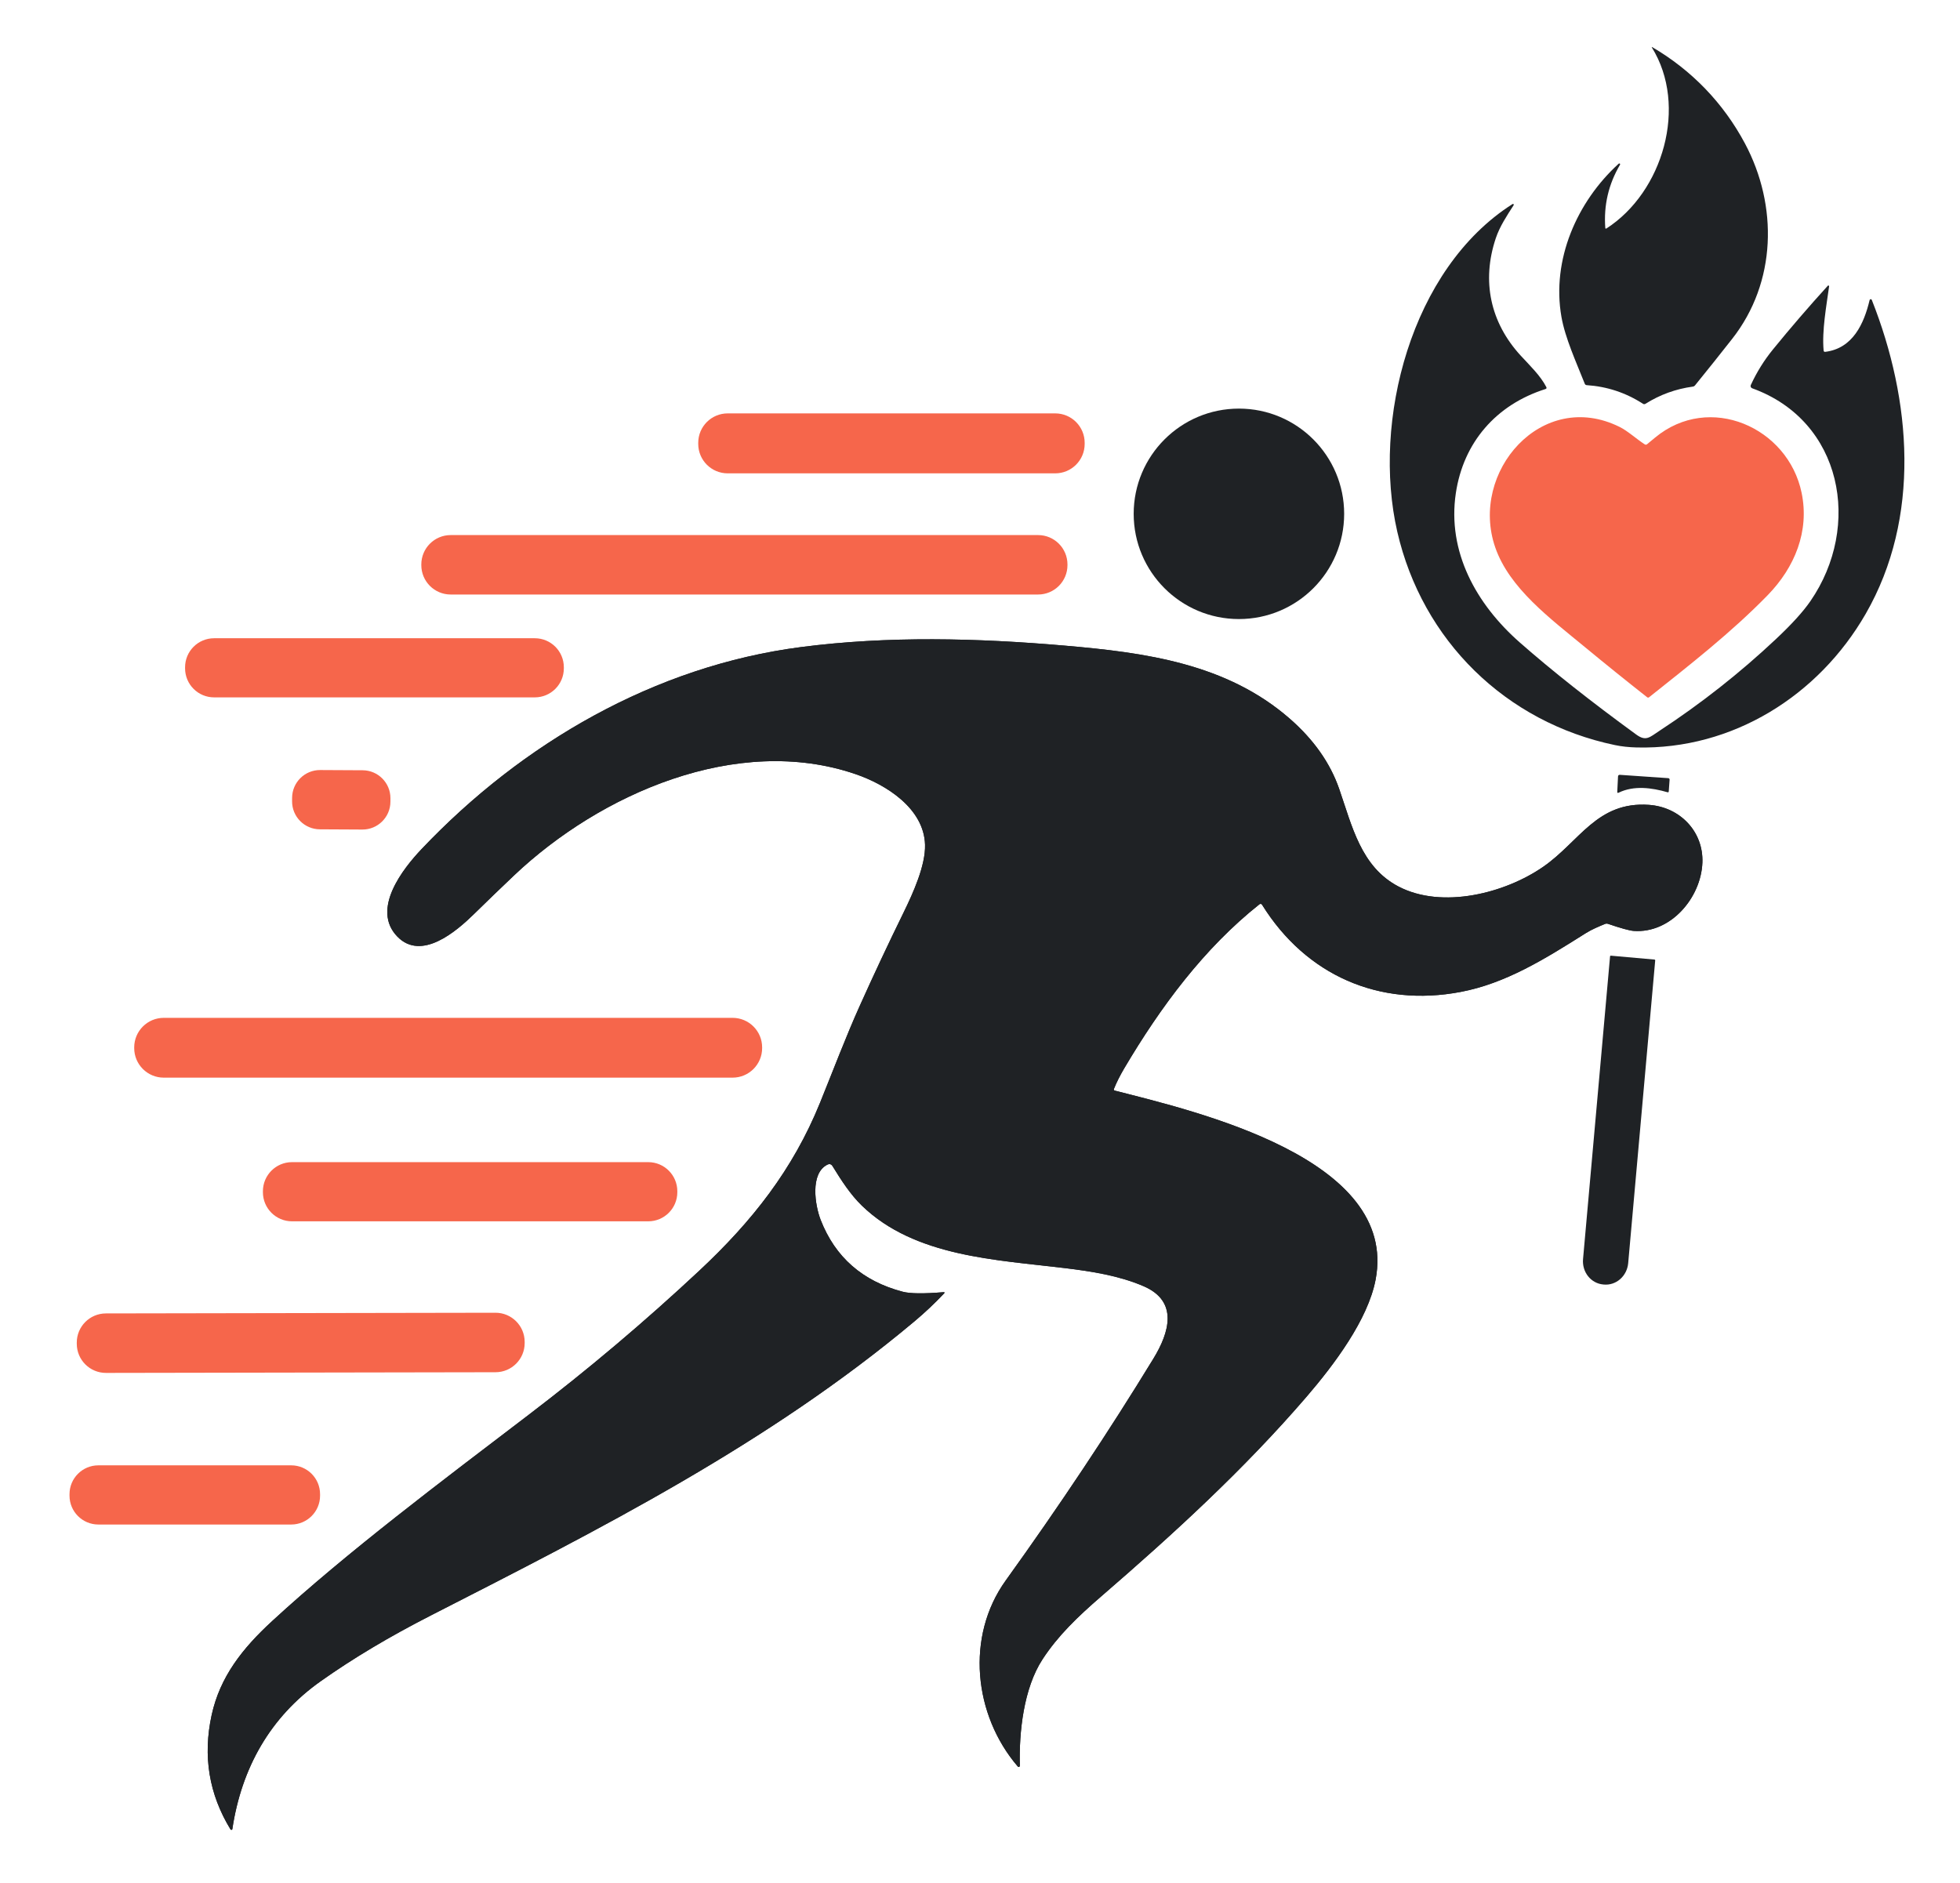
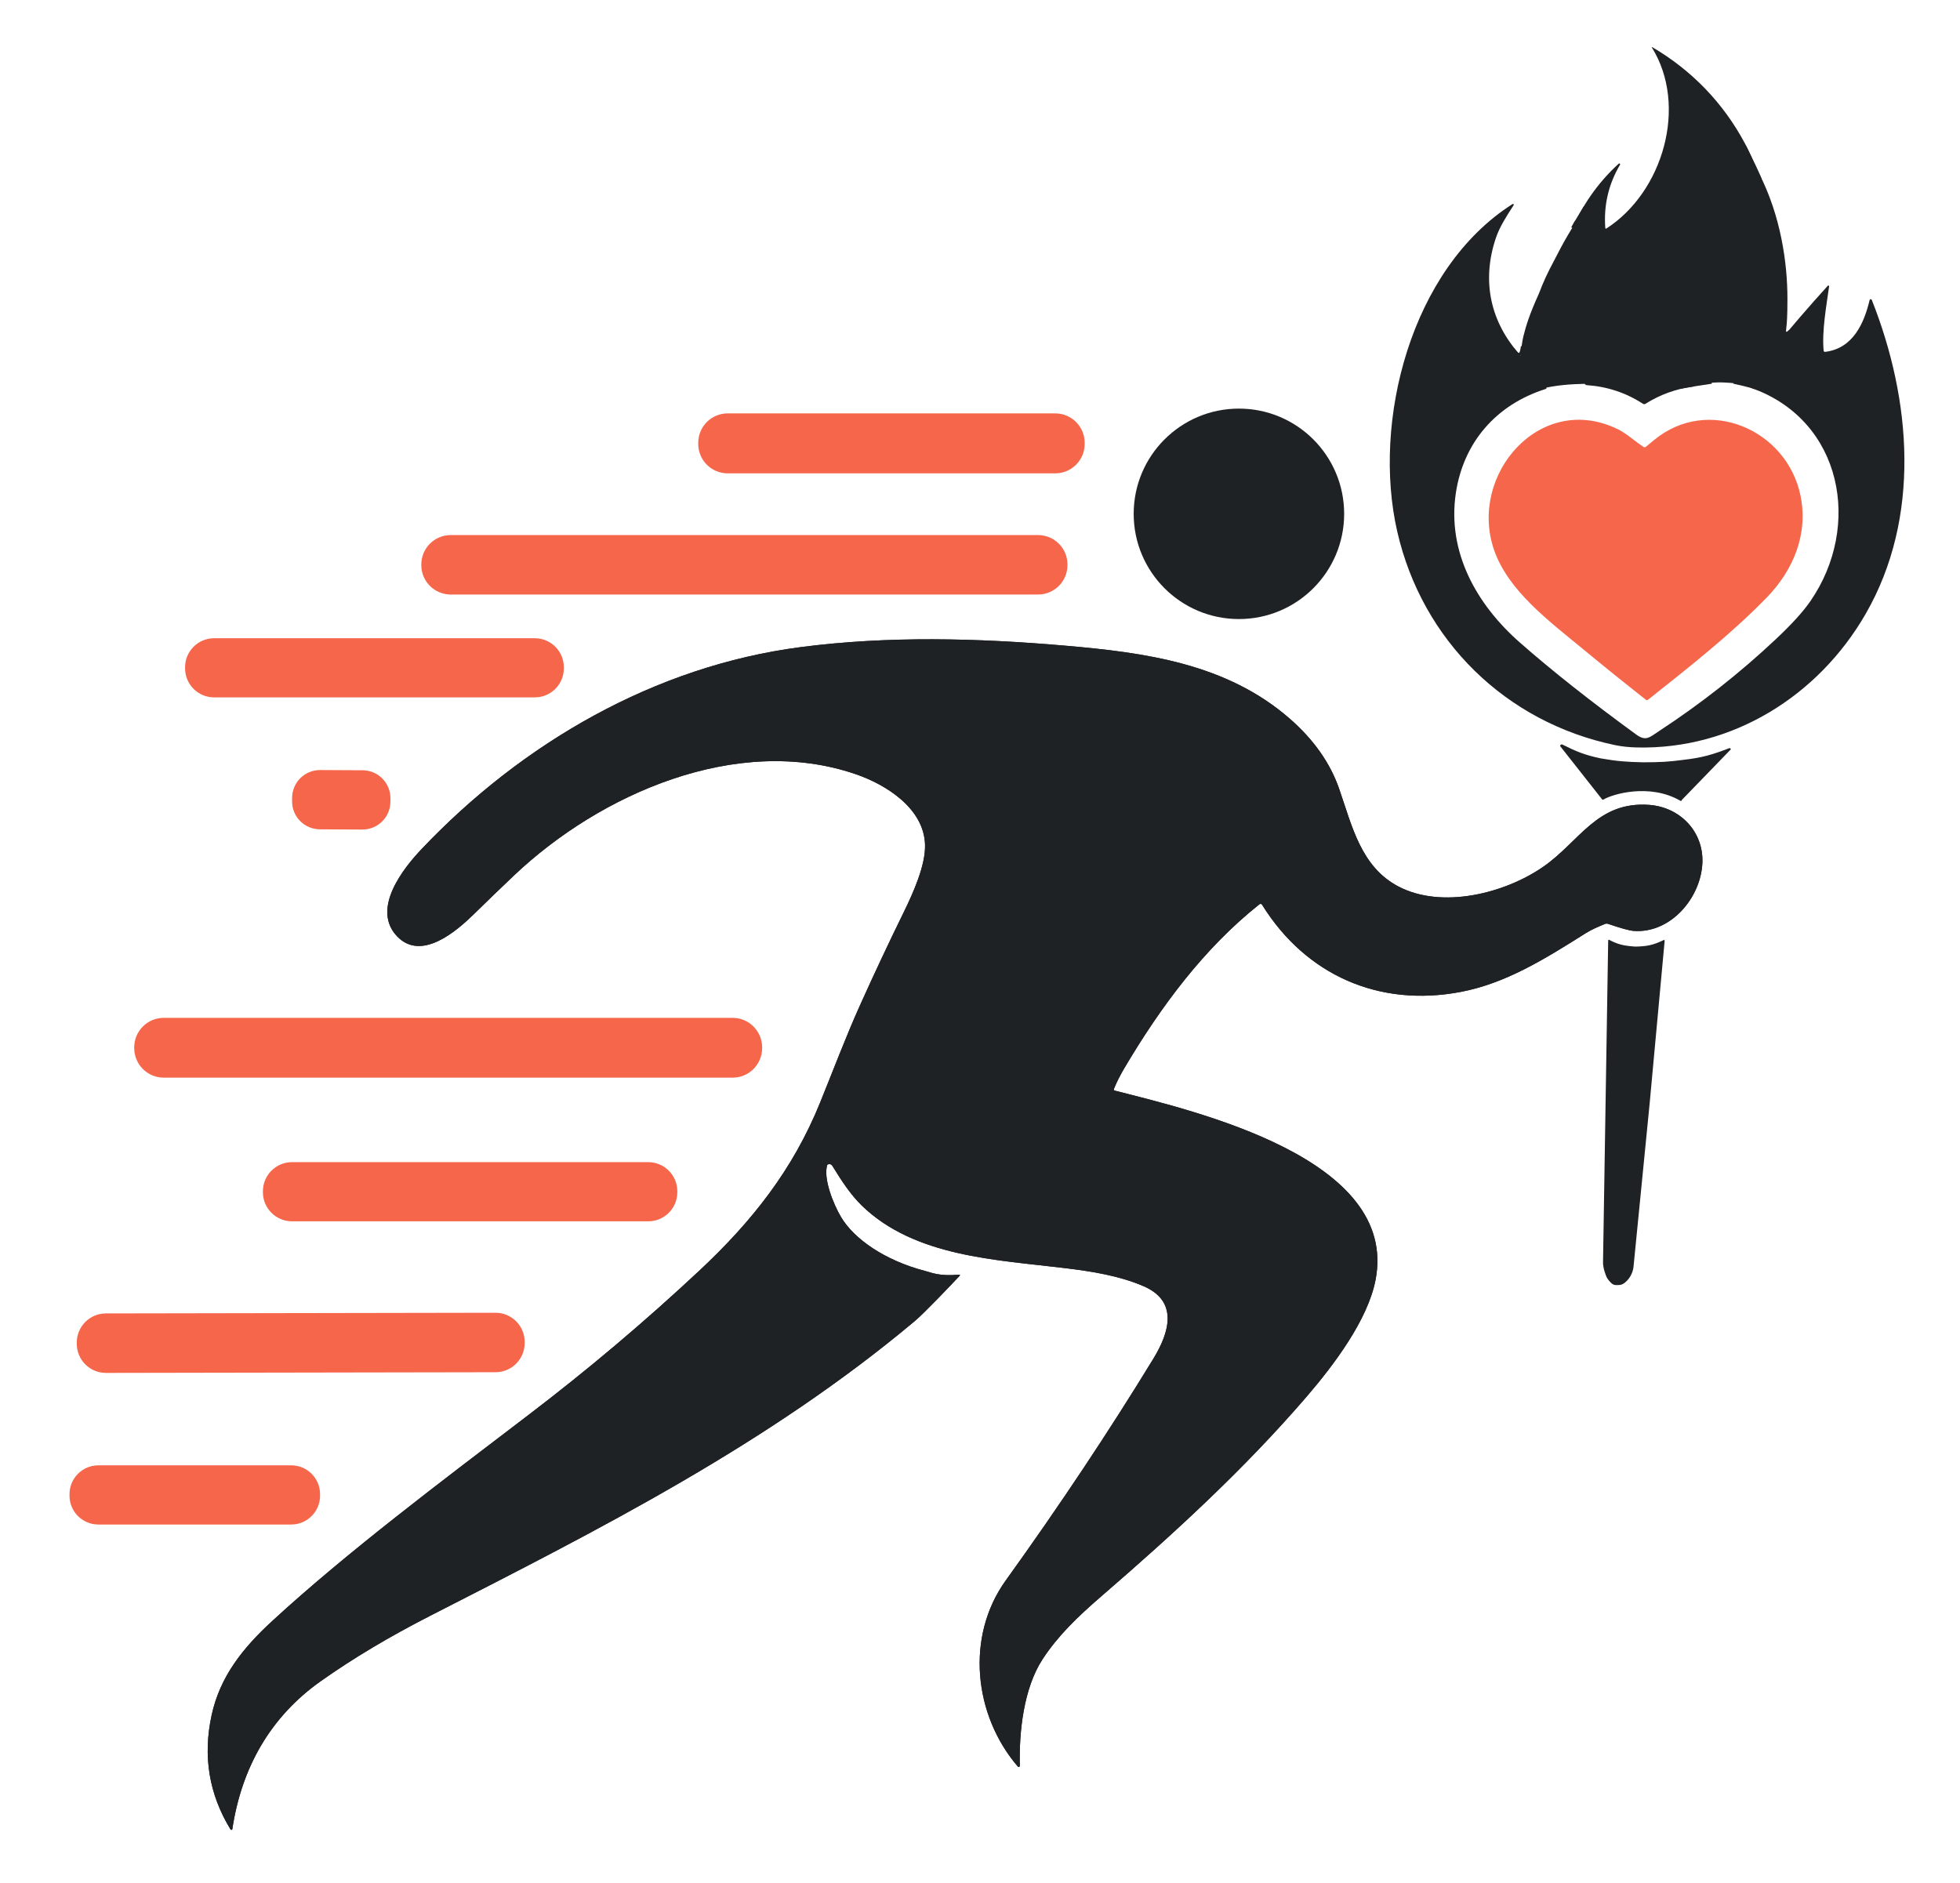
<svg xmlns="http://www.w3.org/2000/svg" width="761" height="731" viewBox="0 0 761 731" fill="none">
-   <path d="M641.47 18.28C656.83 27.26 669.13 40.01 677.51 55.72C690.37 79.85 689.8 109.61 672.54 131.58C667.793 137.627 662.99 143.643 658.13 149.63C657.903 149.91 657.617 150.073 657.27 150.12C650.643 151.027 644.52 153.247 638.9 156.78C638.56 156.993 638.223 156.993 637.89 156.78C631.257 152.487 623.97 150.077 616.03 149.55C615.876 149.537 615.728 149.482 615.603 149.391C615.478 149.299 615.38 149.174 615.32 149.03C611.96 140.57 607.69 131.24 606.25 123.03C602.37 100.88 612.25 78.34 628.49 63.55C628.548 63.495 628.624 63.462 628.704 63.459C628.784 63.455 628.862 63.481 628.925 63.531C628.987 63.581 629.029 63.653 629.043 63.731C629.057 63.81 629.042 63.892 629 63.96C624.527 71.533 622.62 79.727 623.28 88.54C623.282 88.585 623.297 88.629 623.322 88.666C623.347 88.704 623.382 88.735 623.424 88.755C623.465 88.775 623.511 88.784 623.558 88.782C623.605 88.779 623.65 88.765 623.69 88.74C645.68 74.6 655.48 41.09 641.34 18.4C641.329 18.382 641.324 18.361 641.327 18.34C641.33 18.32 641.34 18.3 641.355 18.286C641.371 18.272 641.391 18.263 641.412 18.262C641.433 18.261 641.453 18.267 641.47 18.28Z" fill="#1F2225" />
-   <path d="M708.69 136.62C719.44 135.28 723.73 125.62 725.91 116.51C725.931 116.418 725.981 116.335 726.052 116.274C726.124 116.212 726.214 116.175 726.308 116.168C726.402 116.162 726.496 116.185 726.575 116.236C726.655 116.287 726.716 116.362 726.75 116.45C742.18 155.35 745.88 200.99 724.38 238.36C706.09 270.14 672.72 291.13 635.49 290.24C632.437 290.167 629.62 289.86 627.04 289.32C584.59 280.47 552.23 248.7 542.52 206.49C532.67 163.65 547.74 104.35 587.27 79.23C587.329 79.19 587.4 79.173 587.47 79.18C587.541 79.188 587.606 79.22 587.656 79.271C587.707 79.323 587.738 79.39 587.746 79.463C587.754 79.535 587.738 79.608 587.7 79.67C585.08 83.71 582.28 87.98 580.78 92.45C575.17 109.14 578.63 125.24 590.47 138.12C593.96 141.91 598.13 145.9 600.37 150.28C600.57 150.673 600.46 150.937 600.04 151.07C580.86 157.15 568.18 171.83 565.25 191.49C561.85 214.28 573.18 234.6 590.05 249.44C602.497 260.387 617.577 272.313 635.29 285.22C639.1 288 640.5 286.27 644.27 283.8C660.41 273.227 675.493 261.35 689.52 248.17C695.64 242.423 700.11 237.5 702.93 233.4C722.99 204.29 715.35 163.4 680.31 150.77C680.188 150.726 680.076 150.658 679.982 150.569C679.888 150.48 679.814 150.372 679.764 150.252C679.714 150.133 679.69 150.004 679.693 149.874C679.695 149.745 679.725 149.617 679.78 149.5C682.087 144.487 684.957 139.877 688.39 135.67C695.15 127.37 702.247 119.13 709.68 110.95C709.722 110.906 709.776 110.875 709.836 110.864C709.896 110.852 709.958 110.859 710.013 110.885C710.068 110.91 710.114 110.952 710.144 111.005C710.174 111.058 710.187 111.119 710.18 111.18C709.13 118.83 707.35 128.41 708.05 136.11C708.09 136.497 708.303 136.667 708.69 136.62Z" fill="#1F2225" />
  <path d="M481.03 240.38C503.596 240.38 521.89 222.086 521.89 199.52C521.89 176.954 503.596 158.66 481.03 158.66C458.464 158.66 440.17 176.954 440.17 199.52C440.17 222.086 458.464 240.38 481.03 240.38Z" fill="#1F2225" />
  <path d="M409.71 160.52H282.53C276.217 160.52 271.1 165.637 271.1 171.95V172.37C271.1 178.683 276.217 183.8 282.53 183.8H409.71C416.023 183.8 421.14 178.683 421.14 172.37V171.95C421.14 165.637 416.023 160.52 409.71 160.52Z" fill="#F6664B" />
-   <path d="M639.5 172.49C640.54 171.63 641.583 170.767 642.63 169.9C663.69 152.46 694.23 165.85 699.51 191.38C702.58 206.25 696.89 220.27 686.33 231.11C672.25 245.57 656.07 258.17 640.3 270.73C640.033 270.943 639.77 270.943 639.51 270.73C631.377 264.33 623.31 257.827 615.31 251.22C601.89 240.14 586.03 228.42 580.54 212.53C570.45 183.29 598.65 150.76 628.87 165.79C632 167.35 635.34 170.43 638.59 172.54C638.903 172.74 639.207 172.723 639.5 172.49Z" fill="#F6664B" />
-   <path d="M403.05 207.77H174.99C168.688 207.77 163.58 212.878 163.58 219.18V219.44C163.58 225.742 168.688 230.85 174.99 230.85H403.05C409.352 230.85 414.46 225.742 414.46 219.44V219.18C414.46 212.878 409.352 207.77 403.05 207.77Z" fill="#F6664B" />
+   <path d="M639.046 173.494C640.086 172.634 641.129 171.77 642.176 170.904C663.236 153.464 693.776 166.854 699.056 192.384C702.126 207.254 696.436 221.274 685.876 232.114C671.796 246.574 655.616 259.174 639.846 271.734C639.579 271.947 639.316 271.947 639.056 271.734C630.923 265.334 622.856 258.83 614.856 252.224C601.436 241.144 585.576 229.424 580.086 213.534C569.996 184.294 598.196 151.764 628.416 166.794C631.546 168.354 634.886 171.434 638.136 173.544C638.449 173.744 638.753 173.727 639.046 173.494Z" fill="#F6664B" />
+   <path d="M403.05 207.77H174.99C168.689 207.77 163.58 212.878 163.58 219.18V219.44C163.58 225.742 168.689 230.85 174.99 230.85H403.05C409.352 230.85 414.46 225.742 414.46 219.44V219.18C414.46 212.878 409.352 207.77 403.05 207.77Z" fill="#F6664B" />
  <path d="M207.65 247.83H83.13C76.906 247.83 71.86 252.876 71.86 259.1V259.52C71.86 265.744 76.906 270.79 83.13 270.79H207.65C213.874 270.79 218.92 265.744 218.92 259.52V259.1C218.92 252.876 213.874 247.83 207.65 247.83Z" fill="#F6664B" />
-   <path d="M507.31 542.33C482.99 570.6 455.62 595.64 427.64 619.81C418.24 627.93 410.72 635.21 404.79 644.29C397.44 655.55 395.61 672.57 395.97 685.65C395.974 685.742 395.95 685.834 395.899 685.912C395.849 685.989 395.775 686.049 395.688 686.082C395.602 686.115 395.507 686.12 395.418 686.097C395.328 686.073 395.249 686.022 395.19 685.95C378.04 665.98 374.85 635.46 390.48 613.71C411.407 584.603 430.523 555.883 447.83 527.55C454.02 517.42 457.64 505.29 443.99 499.42C434.49 495.33 423.88 493.68 413.67 492.43C386.94 489.16 355.2 488.08 334.64 468.15C330.2 463.86 326.59 458.25 323.26 452.83C322.76 452.017 322.08 451.823 321.22 452.25C314.43 455.65 316.45 468.09 318.64 473.7C324.293 488.187 334.913 497.48 350.5 501.58C353.36 502.333 358.61 502.393 366.25 501.76C366.797 501.713 366.883 501.89 366.51 502.29C362.897 506.11 359.083 509.703 355.07 513.07C298.03 560.86 232.97 593.71 167.17 627.34C151.21 635.493 137.003 643.977 124.55 652.79C104.85 666.72 93.77 686.56 90.21 710.23C90.198 710.307 90.163 710.379 90.109 710.435C90.055 710.491 89.985 710.529 89.909 710.545C89.833 710.56 89.753 710.551 89.682 710.52C89.611 710.489 89.551 710.437 89.51 710.37C81.137 696.683 78.693 681.87 82.18 665.93C85.44 651.08 94.12 640.08 105.69 629.44C134.64 602.79 171.5 575.12 205.46 549.22C228.393 531.733 250.393 513.147 271.46 493.46C292 474.27 307.83 454.21 318.37 428.25C323.47 415.68 328.46 402.47 333.78 390.64C339.233 378.5 344.89 366.453 350.75 354.5C354.59 346.67 359.4 335.97 359.16 327.99C358.75 314.01 344.3 304.74 332.17 300.59C286.13 284.83 233 308.29 199.62 339.9C194.38 344.867 189.177 349.883 184.01 354.95C177.28 361.55 163.63 373.37 154.25 363.65C144.02 353.05 156.47 337.29 163.7 329.68C202.77 288.51 254.25 258.61 311 251.26C344.83 246.87 379.53 247.77 413.43 250.7C444.61 253.39 476.16 257.61 500.72 279.02C510.047 287.153 516.457 296.247 519.95 306.3C524.97 320.76 528.4 336.59 542.96 344.22C559.93 353.11 584.34 346.87 599.21 336.55C613.34 326.74 620.07 311.11 640.24 312.53C652.29 313.38 661.45 322.89 660.98 334.97C660.46 348.56 648.69 362.56 634.26 361.47C632.627 361.343 629.29 360.42 624.25 358.7C623.92 358.59 623.566 358.601 623.25 358.73C620.74 359.78 618.1 360.85 615.74 362.33C599.35 372.69 584.48 381.85 567.2 385.15C535.52 391.2 507.08 378.74 490 351.29C489.952 351.21 489.887 351.142 489.809 351.089C489.732 351.037 489.644 351.001 489.552 350.985C489.459 350.969 489.364 350.973 489.272 350.996C489.18 351.019 489.095 351.062 489.02 351.12C467.47 368.2 450.58 391.02 436.53 414.79C434.837 417.657 433.497 420.327 432.51 422.8C432.363 423.167 432.483 423.397 432.87 423.49C464.17 431.52 543.15 449.72 534.09 496.93C531.11 512.5 517.92 529.99 507.31 542.33Z" fill="#1F2225" />
-   <path d="M507.31 542.33C482.99 570.6 455.62 595.64 427.64 619.81C418.24 627.93 410.72 635.21 404.79 644.29C397.44 655.55 395.61 672.57 395.97 685.65C395.974 685.742 395.95 685.834 395.899 685.912C395.849 685.989 395.775 686.049 395.688 686.082C395.602 686.115 395.507 686.12 395.418 686.097C395.328 686.073 395.249 686.022 395.19 685.95C378.04 665.98 374.85 635.46 390.48 613.71C411.407 584.603 430.523 555.883 447.83 527.55C454.02 517.42 457.64 505.29 443.99 499.42C434.49 495.33 423.88 493.68 413.67 492.43C386.94 489.16 355.2 488.08 334.64 468.15C330.2 463.86 326.59 458.25 323.26 452.83C322.76 452.017 322.08 451.823 321.22 452.25C314.43 455.65 316.45 468.09 318.64 473.7C324.293 488.187 334.913 497.48 350.5 501.58C353.36 502.333 358.61 502.393 366.25 501.76C366.797 501.713 366.883 501.89 366.51 502.29C362.897 506.11 359.083 509.703 355.07 513.07C298.03 560.86 232.97 593.71 167.17 627.34C151.21 635.493 137.003 643.977 124.55 652.79C104.85 666.72 93.77 686.56 90.21 710.23C90.198 710.307 90.163 710.379 90.109 710.435C90.055 710.491 89.985 710.529 89.909 710.545C89.833 710.56 89.753 710.551 89.682 710.52C89.611 710.489 89.551 710.437 89.51 710.37C81.137 696.683 78.693 681.87 82.18 665.93C85.44 651.08 94.12 640.08 105.69 629.44C134.64 602.79 171.5 575.12 205.46 549.22C228.393 531.733 250.393 513.147 271.46 493.46C292 474.27 307.83 454.21 318.37 428.25C323.47 415.68 328.46 402.47 333.78 390.64C339.233 378.5 344.89 366.453 350.75 354.5C354.59 346.67 359.4 335.97 359.16 327.99C358.75 314.01 344.3 304.74 332.17 300.59C286.13 284.83 233 308.29 199.62 339.9C194.38 344.867 189.177 349.883 184.01 354.95C177.28 361.55 163.63 373.37 154.25 363.65C144.02 353.05 156.47 337.29 163.7 329.68C202.77 288.51 254.25 258.61 311 251.26C344.83 246.87 379.53 247.77 413.43 250.7C444.61 253.39 476.16 257.61 500.72 279.02C510.047 287.153 516.457 296.247 519.95 306.3C524.97 320.76 528.4 336.59 542.96 344.22C559.93 353.11 584.34 346.87 599.21 336.55C613.34 326.74 620.07 311.11 640.24 312.53C652.29 313.38 661.45 322.89 660.98 334.97C660.46 348.56 648.69 362.56 634.26 361.47C632.627 361.343 629.29 360.42 624.25 358.7C623.92 358.59 623.566 358.601 623.25 358.73C620.74 359.78 618.1 360.85 615.74 362.33C599.35 372.69 584.48 381.85 567.2 385.15C535.52 391.2 507.08 378.74 490 351.29C489.952 351.21 489.887 351.142 489.809 351.089C489.732 351.037 489.644 351.001 489.552 350.985C489.459 350.969 489.364 350.973 489.272 350.996C489.18 351.019 489.095 351.062 489.02 351.12C467.47 368.2 450.58 391.02 436.53 414.79C434.837 417.657 433.497 420.327 432.51 422.8C432.363 423.167 432.483 423.397 432.87 423.49C464.17 431.52 543.15 449.72 534.09 496.93C531.11 512.5 517.92 529.99 507.31 542.33Z" fill="#1F2225" />
+   <path d="M507.31 542.33C482.99 570.6 455.62 595.64 427.64 619.81C418.24 627.93 410.72 635.21 404.79 644.29C397.44 655.55 395.61 672.57 395.97 685.65C395.975 685.742 395.95 685.834 395.899 685.912C395.849 685.989 395.775 686.049 395.689 686.082C395.602 686.115 395.507 686.12 395.418 686.097C395.328 686.073 395.249 686.022 395.19 685.95C378.04 665.98 374.85 635.46 390.48 613.71C411.407 584.603 430.523 555.883 447.83 527.55C454.02 517.42 457.64 505.29 443.99 499.42C434.49 495.33 423.88 493.68 413.67 492.43C386.94 489.16 355.2 488.08 334.64 468.15C330.2 463.86 326.59 458.25 323.26 452.83C322.76 452.017 322.08 451.823 321.22 452.25C319.5 457.5 323.559 467.5 326.5 472.5C331.5 481 343.413 489.36 359 493.46C361.86 494.213 364.6 495.603 372.24 494.97C372.787 494.923 372.873 495.1 372.5 495.5C368.887 499.32 359.083 509.703 355.07 513.07C298.03 560.86 232.97 593.71 167.17 627.34C151.21 635.493 137.003 643.977 124.55 652.79C104.85 666.72 93.77 686.56 90.21 710.23C90.198 710.307 90.163 710.379 90.109 710.435C90.055 710.491 89.986 710.529 89.909 710.545C89.833 710.56 89.753 710.551 89.682 710.52C89.611 710.489 89.551 710.437 89.51 710.37C81.137 696.683 78.694 681.87 82.18 665.93C85.44 651.08 94.12 640.08 105.69 629.44C134.64 602.79 171.5 575.12 205.46 549.22C228.393 531.733 250.393 513.147 271.46 493.46C292 474.27 307.83 454.21 318.37 428.25C323.47 415.68 328.46 402.47 333.78 390.64C339.233 378.5 344.89 366.453 350.75 354.5C354.59 346.67 359.4 335.97 359.16 327.99C358.75 314.01 344.3 304.74 332.17 300.59C286.13 284.83 233 308.29 199.62 339.9C194.38 344.867 189.177 349.883 184.01 354.95C177.28 361.55 163.63 373.37 154.25 363.65C144.02 353.05 156.47 337.29 163.7 329.68C202.77 288.51 254.25 258.61 311 251.26C344.83 246.87 379.53 247.77 413.43 250.7C444.61 253.39 476.16 257.61 500.72 279.02C510.047 287.153 516.457 296.247 519.95 306.3C524.97 320.76 528.4 336.59 542.96 344.22C559.93 353.11 584.34 346.87 599.21 336.55C613.34 326.74 620.07 311.11 640.24 312.53C652.29 313.38 661.45 322.89 660.98 334.97C660.46 348.56 648.69 362.56 634.26 361.47C632.627 361.343 629.29 360.42 624.25 358.7C623.921 358.59 623.566 358.601 623.25 358.73C620.74 359.78 618.1 360.85 615.74 362.33C599.35 372.69 584.48 381.85 567.2 385.15C535.52 391.2 507.08 378.74 490 351.29C489.952 351.21 489.887 351.142 489.809 351.089C489.732 351.037 489.644 351.001 489.552 350.985C489.459 350.969 489.364 350.973 489.272 350.996C489.181 351.019 489.095 351.062 489.02 351.12C467.47 368.2 450.58 391.02 436.53 414.79C434.837 417.657 433.497 420.327 432.51 422.8C432.363 423.167 432.483 423.397 432.87 423.49C464.17 431.52 543.15 449.72 534.09 496.93C531.11 512.5 517.92 529.99 507.31 542.33Z" fill="#1F2225" />
+   <path d="M507.31 542.33C482.99 570.6 455.62 595.64 427.64 619.81C418.24 627.93 410.72 635.21 404.79 644.29C397.44 655.55 395.61 672.57 395.97 685.65C395.975 685.742 395.95 685.834 395.899 685.912C395.849 685.989 395.775 686.049 395.689 686.082C395.602 686.115 395.507 686.12 395.418 686.097C395.328 686.073 395.249 686.022 395.19 685.95C378.04 665.98 374.85 635.46 390.48 613.71C411.407 584.603 430.523 555.883 447.83 527.55C454.02 517.42 457.64 505.29 443.99 499.42C434.49 495.33 423.88 493.68 413.67 492.43C386.94 489.16 355.2 488.08 334.64 468.15C330.2 463.86 326.59 458.25 323.26 452.83C322.76 452.017 322.08 451.823 321.22 452.25C319.5 457.5 323.559 467.5 326.5 472.5C331.5 481 343.413 489.36 359 493.46C361.86 494.213 364.6 495.603 372.24 494.97C372.787 494.923 372.873 495.1 372.5 495.5C368.887 499.32 359.083 509.703 355.07 513.07C298.03 560.86 232.97 593.71 167.17 627.34C151.21 635.493 137.003 643.977 124.55 652.79C104.85 666.72 93.77 686.56 90.21 710.23C90.198 710.307 90.163 710.379 90.109 710.435C90.055 710.491 89.986 710.529 89.909 710.545C89.833 710.56 89.753 710.551 89.682 710.52C89.611 710.489 89.551 710.437 89.51 710.37C81.137 696.683 78.694 681.87 82.18 665.93C85.44 651.08 94.12 640.08 105.69 629.44C134.64 602.79 171.5 575.12 205.46 549.22C228.393 531.733 250.393 513.147 271.46 493.46C292 474.27 307.83 454.21 318.37 428.25C323.47 415.68 328.46 402.47 333.78 390.64C339.233 378.5 344.89 366.453 350.75 354.5C354.59 346.67 359.4 335.97 359.16 327.99C358.75 314.01 344.3 304.74 332.17 300.59C286.13 284.83 233 308.29 199.62 339.9C194.38 344.867 189.177 349.883 184.01 354.95C177.28 361.55 163.63 373.37 154.25 363.65C144.02 353.05 156.47 337.29 163.7 329.68C202.77 288.51 254.25 258.61 311 251.26C344.83 246.87 379.53 247.77 413.43 250.7C444.61 253.39 476.16 257.61 500.72 279.02C510.047 287.153 516.457 296.247 519.95 306.3C524.97 320.76 528.4 336.59 542.96 344.22C559.93 353.11 584.34 346.87 599.21 336.55C613.34 326.74 620.07 311.11 640.24 312.53C652.29 313.38 661.45 322.89 660.98 334.97C660.46 348.56 648.69 362.56 634.26 361.47C632.627 361.343 629.29 360.42 624.25 358.7C623.921 358.59 623.566 358.601 623.25 358.73C620.74 359.78 618.1 360.85 615.74 362.33C599.35 372.69 584.48 381.85 567.2 385.15C535.52 391.2 507.08 378.74 490 351.29C489.952 351.21 489.887 351.142 489.809 351.089C489.732 351.037 489.644 351.001 489.552 350.985C489.459 350.969 489.364 350.973 489.272 350.996C489.181 351.019 489.095 351.062 489.02 351.12C467.47 368.2 450.58 391.02 436.53 414.79C434.837 417.657 433.497 420.327 432.51 422.8C432.363 423.167 432.483 423.397 432.87 423.49C464.17 431.52 543.15 449.72 534.09 496.93C531.11 512.5 517.92 529.99 507.31 542.33Z" fill="#1F2225" />
  <path d="M140.81 299.093L124.31 299.007C118.324 298.976 113.445 303.803 113.414 309.79L113.407 311.13C113.375 317.117 118.203 321.995 124.19 322.027L140.69 322.113C146.676 322.144 151.555 317.317 151.586 311.33L151.593 309.99C151.625 304.003 146.797 299.125 140.81 299.093Z" fill="#F6664B" />
-   <path d="M647.44 307.63C641.28 305.86 634.42 304.92 628.46 307.8C628.08 307.987 627.903 307.867 627.93 307.44L628.22 301.53C628.247 301.057 628.497 300.837 628.97 300.87L647.73 302.16C647.802 302.164 647.873 302.182 647.938 302.213C648.004 302.244 648.062 302.288 648.11 302.342C648.159 302.396 648.196 302.459 648.22 302.527C648.244 302.595 648.254 302.668 648.25 302.74L647.92 307.29C647.9 307.603 647.74 307.717 647.44 307.63Z" fill="#1F2225" />
-   <path d="M642.4 372.6C642.475 372.608 642.544 372.644 642.593 372.702C642.642 372.76 642.666 372.835 642.66 372.91L632.17 490.49C631.954 492.895 630.841 495.119 629.074 496.676C627.308 498.232 625.033 498.992 622.75 498.79L622.45 498.76C621.318 498.66 620.219 498.325 619.214 497.776C618.209 497.228 617.319 496.475 616.593 495.561C615.868 494.647 615.322 493.591 614.987 492.451C614.652 491.312 614.534 490.112 614.64 488.92L625.13 371.35C625.134 371.312 625.145 371.275 625.163 371.241C625.181 371.207 625.206 371.177 625.236 371.153C625.265 371.129 625.3 371.111 625.337 371.1C625.373 371.089 625.412 371.086 625.45 371.09L642.4 372.6Z" fill="#1F2225" />
+   <path d="M652.5 310.977C640.5 304 626 308.363 622.5 310.5C622.12 310.687 622 310.363 622 310.34L605.75 289.717C605.75 289.281 606.027 289.023 606.5 289.057C612.109 291.848 615.337 293.187 621.5 294.477C627.912 295.599 631.529 295.867 638 296C644.477 295.998 647.999 295.811 654 295C660.822 294.217 665 293 671.5 290.477C671.572 290.48 671.643 290.498 671.708 290.53C671.774 290.561 671.832 290.605 671.88 290.659C671.929 290.713 671.966 290.775 671.99 290.844C672.014 290.912 672.004 290.928 672 291L652.98 310.637C652.96 310.95 652.8 311.063 652.5 310.977Z" fill="#1F2225" />
+   <path fill-rule="evenodd" clip-rule="evenodd" d="M646.257 365.067C646.206 365.011 646.135 364.977 646.059 364.973C641.849 367.016 639.382 367.498 634.853 367.56C630.029 367.217 627.996 366.619 624.711 364.901C624.673 364.898 624.635 364.903 624.598 364.916C624.562 364.928 624.529 364.948 624.5 364.973C624.471 364.998 624.448 365.029 624.431 365.064C624.414 365.098 624.405 365.136 624.403 365.174L622.401 489.994C622.346 491.189 622.672 492.766 623.056 493.89C623.107 494.037 623.155 494.184 623.204 494.33C623.526 495.299 623.836 496.234 624.5 497C625.253 497.869 626 499 627.5 499C627.493 499 627.483 499.001 627.476 499.001C627.429 499.001 627.382 499.001 627.334 499.001L627.332 499.001C627.381 499.001 627.429 499.001 627.476 499.001C627.483 499.001 627.493 499 627.5 499C629.148 499.004 629.95 498.989 631.5 497.5C633.198 495.869 634.197 493.57 634.31 491.158L640.5 428.5L646.332 365.271C646.335 365.196 646.308 365.123 646.257 365.067Z" fill="#1F2225" />
  <path d="M284.44 395.23H63.58C57.245 395.23 52.11 400.365 52.11 406.7V406.98C52.11 413.315 57.245 418.45 63.58 418.45H284.44C290.775 418.45 295.91 413.315 295.91 406.98V406.7C295.91 400.365 290.775 395.23 284.44 395.23Z" fill="#F6664B" />
  <path d="M251.68 451.26H113.38C107.139 451.26 102.08 456.319 102.08 462.56V462.94C102.08 469.181 107.139 474.24 113.38 474.24H251.68C257.921 474.24 262.98 469.181 262.98 462.94V462.56C262.98 456.319 257.921 451.26 251.68 451.26Z" fill="#F6664B" />
  <path d="M192.37 509.738L41.11 510.002C34.858 510.013 29.799 515.09 29.81 521.342L29.811 521.802C29.822 528.054 34.898 533.113 41.15 533.102L192.41 532.838C198.662 532.827 203.721 527.75 203.71 521.498L203.71 521.038C203.699 514.786 198.622 509.727 192.37 509.738Z" fill="#F6664B" />
  <path d="M113.07 568.99H38.19C32.004 568.99 26.99 574.004 26.99 580.19V580.77C26.99 586.956 32.004 591.97 38.19 591.97H113.07C119.256 591.97 124.27 586.956 124.27 580.77V580.19C124.27 574.004 119.256 568.99 113.07 568.99Z" fill="#F6664B" />
+   <path d="M693.5 116C693.5 102 690.892 83.868 682.5 67.5C674.107 51.132 692.5 133 692.5 133C692.612 126.752 693.5 130 693.5 116Z" fill="#1F2225" stroke="#1F2225" />
+   <path d="M677.447 56.776C680.519 62.876 681.855 65.662 683.5 69.5" stroke="#1F2225" />
+   <path d="M673.131 148.518C677.702 149.49 680.12 150.139 684.131 151.518" stroke="#1F2225" />
+   <path d="M652 150.505L658 149.5L664.571 148.5" stroke="#1F2225" />
+   <path d="M641.47 18.28C656.83 27.26 669.13 40.01 677.51 55.72C690.37 79.85 689.8 109.61 672.54 131.58C667.794 137.627 662.99 143.643 658.13 149.63C657.904 149.91 657.617 150.073 657.27 150.12C650.644 151.027 644.52 153.247 638.9 156.78C638.56 156.993 638.224 156.993 637.89 156.78C631.257 152.487 623.97 150.077 616.03 149.55C615.876 149.537 615.729 149.482 615.603 149.391C615.478 149.299 615.38 149.174 615.32 149.03C611.96 140.57 607.69 131.24 606.25 123.03C602.37 100.88 612.25 78.34 628.49 63.55C628.548 63.495 628.624 63.462 628.704 63.459C628.784 63.455 628.863 63.481 628.925 63.531C628.987 63.581 629.03 63.653 629.043 63.731C629.057 63.81 629.042 63.892 629 63.96C624.527 71.533 622.62 79.727 623.28 88.54C623.283 88.585 623.297 88.629 623.322 88.666C623.347 88.704 623.382 88.735 623.424 88.755C623.465 88.775 623.512 88.784 623.558 88.782C623.605 88.779 623.651 88.765 623.69 88.74C645.68 74.6 655.48 41.09 641.34 18.4C641.329 18.382 641.325 18.361 641.327 18.34C641.33 18.32 641.34 18.3 641.356 18.286C641.371 18.272 641.391 18.263 641.412 18.262C641.433 18.261 641.453 18.267 641.47 18.28Z" fill="#1F2225" />
+   <path d="M708.69 136.62C719.44 135.28 723.73 125.62 725.91 116.51C725.931 116.418 725.981 116.335 726.053 116.274C726.124 116.212 726.214 116.175 726.308 116.168C726.402 116.162 726.496 116.185 726.576 116.236C726.655 116.287 726.716 116.362 726.75 116.45C742.18 155.35 745.88 200.99 724.38 238.36C706.09 270.14 672.72 291.13 635.49 290.24C632.437 290.167 629.62 289.86 627.04 289.32C584.59 280.47 552.23 248.7 542.52 206.49C532.67 163.65 547.74 104.35 587.27 79.23C587.33 79.19 587.4 79.173 587.471 79.18C587.541 79.188 587.607 79.22 587.657 79.271C587.707 79.323 587.739 79.39 587.747 79.463C587.754 79.535 587.738 79.608 587.7 79.67C585.08 83.71 582.28 87.98 580.78 92.45C575.17 109.14 578.63 125.24 590.47 138.12C593.96 141.91 598.13 145.9 600.37 150.28C600.57 150.673 600.46 150.937 600.04 151.07C580.86 157.15 568.18 171.83 565.25 191.49C561.85 214.28 573.18 234.6 590.05 249.44C602.497 260.387 617.577 272.313 635.29 285.22C639.1 288 640.5 286.27 644.27 283.8C660.41 273.227 675.494 261.35 689.52 248.17C695.64 242.423 700.11 237.5 702.93 233.4C722.99 204.29 715.35 163.4 680.31 150.77C680.188 150.726 680.077 150.658 679.983 150.569C679.889 150.48 679.814 150.372 679.764 150.252C679.715 150.133 679.69 150.004 679.693 149.874C679.696 149.745 679.725 149.617 679.78 149.5C682.087 144.487 684.957 139.877 688.39 135.67C695.15 127.37 702.247 119.13 709.68 110.95C709.722 110.906 709.776 110.875 709.836 110.864C709.896 110.852 709.958 110.859 710.013 110.885C710.069 110.91 710.114 110.952 710.144 111.005C710.174 111.058 710.187 111.119 710.18 111.18C709.13 118.83 707.35 128.41 708.05 136.11C708.09 136.497 708.304 136.667 708.69 136.62Z" fill="#1F2225" />
+   <path d="M669 148.5C664.382 148.298 657.5 149.5 657.5 149.5L686 89L692 133L680.5 150C675 149 673.618 148.702 669 148.5Z" fill="#1F2225" />
+   <path d="M616.5 149C608.992 149.174 604.546 149.541 598 151C595 148.5 590 143.4 590 143C590 142.6 590.5 134.5 591.5 130.5C592.5 126.5 593.816 122.142 597.5 114C599.344 109.191 600.655 106.345 603.5 101C607.327 93.497 609.777 89.239 615 81.5L611.5 89L609.5 97.5L616.5 149Z" fill="#1F2225" />
+   <line x1="615.428" y1="80.259" x2="611.428" y2="86.866" stroke="#1F2225" />
+   <path d="M587.5 135.5C589.743 138.501 590.5 138.5 591 134.5" stroke="#1F2225" />
+   <path d="M587.5 136.5C589.563 137.751 590.048 138.388 591 136" stroke="#1F2225" />
+   <path d="M612 86C611.444 86.762 611.115 87.305 610.5 88.5" stroke="#1F2225" />
+   <path d="M693 127.5C692.771 129.144 693.23 130.223 695 128.5" stroke="#1F2225" />
+   <rect x="693" y="129" width="1" height="1" fill="#1F2225" />
</svg>
